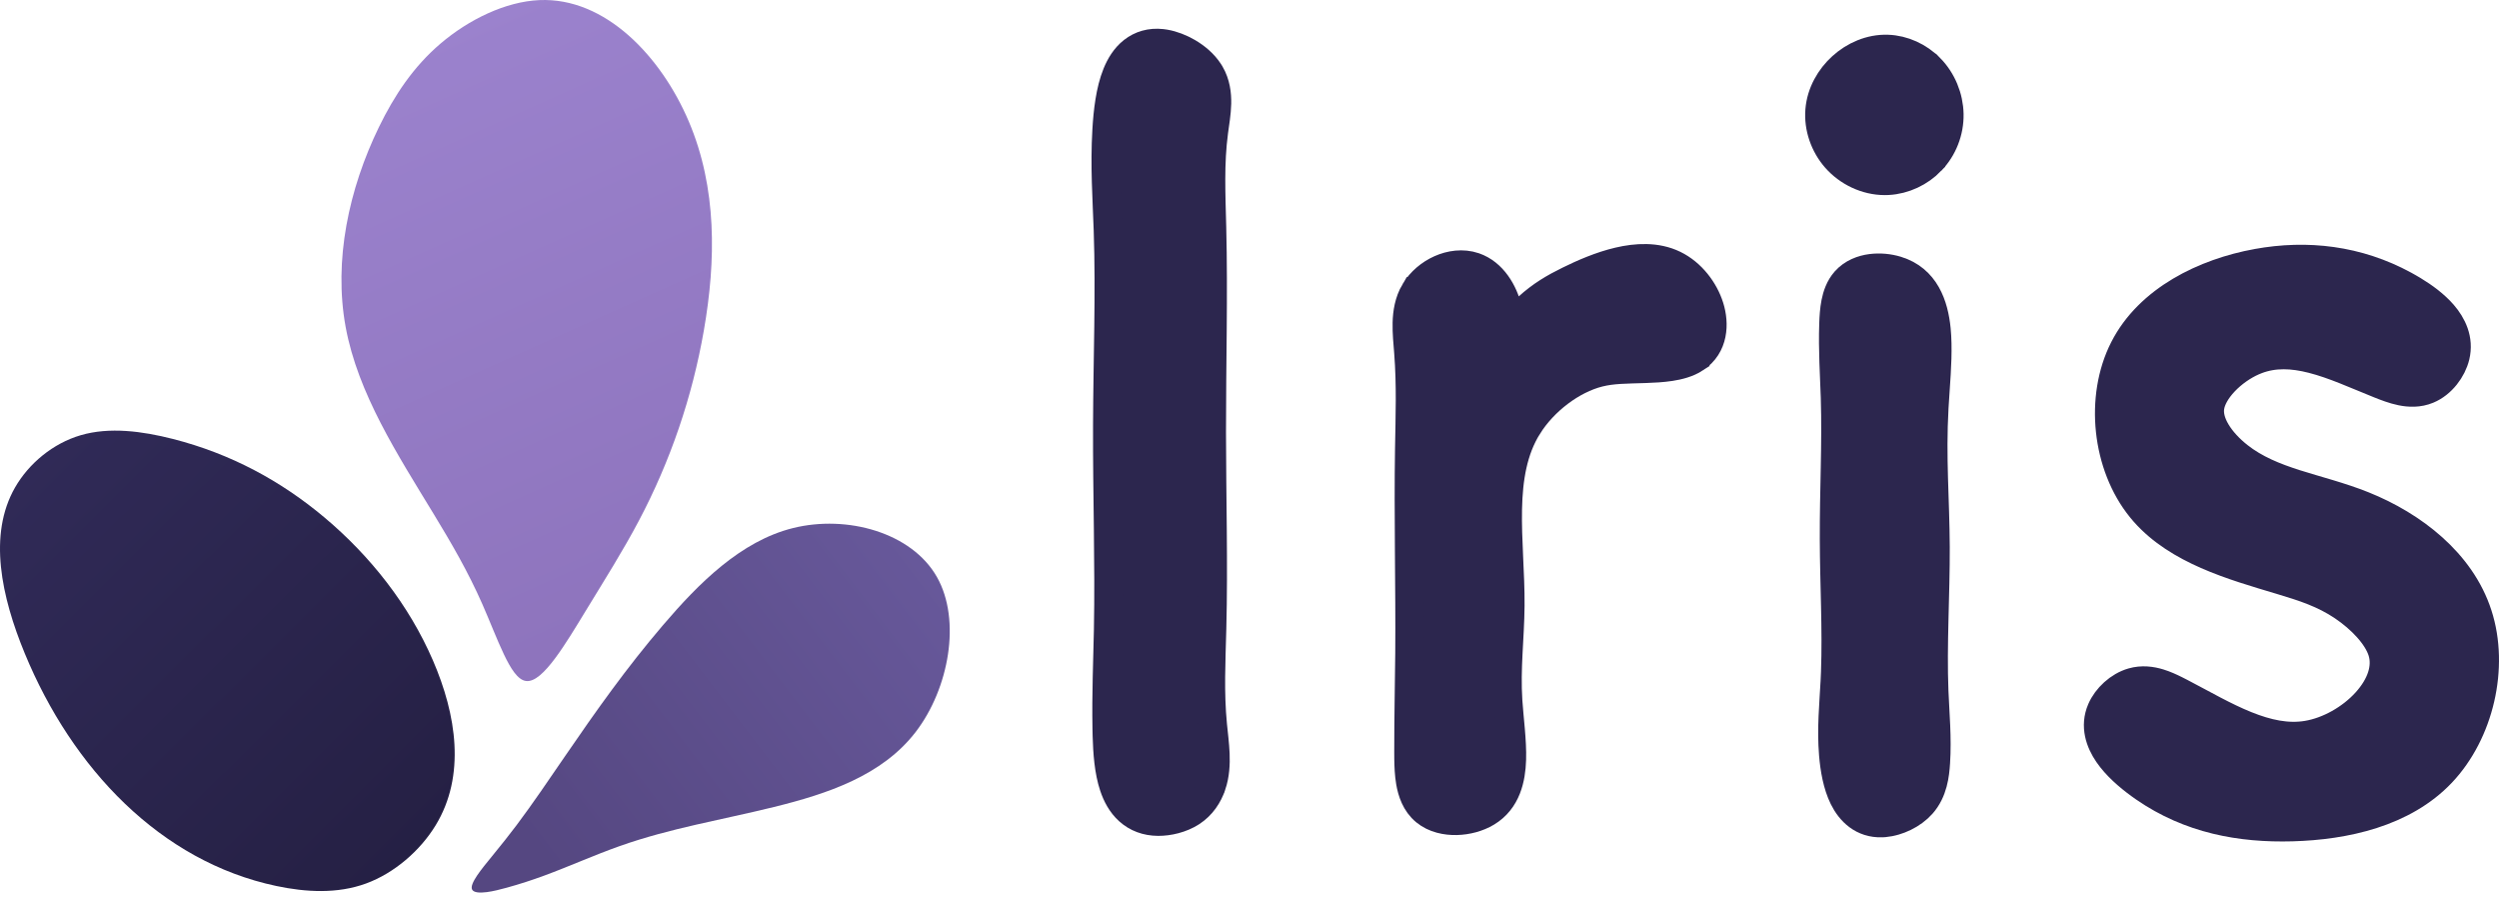
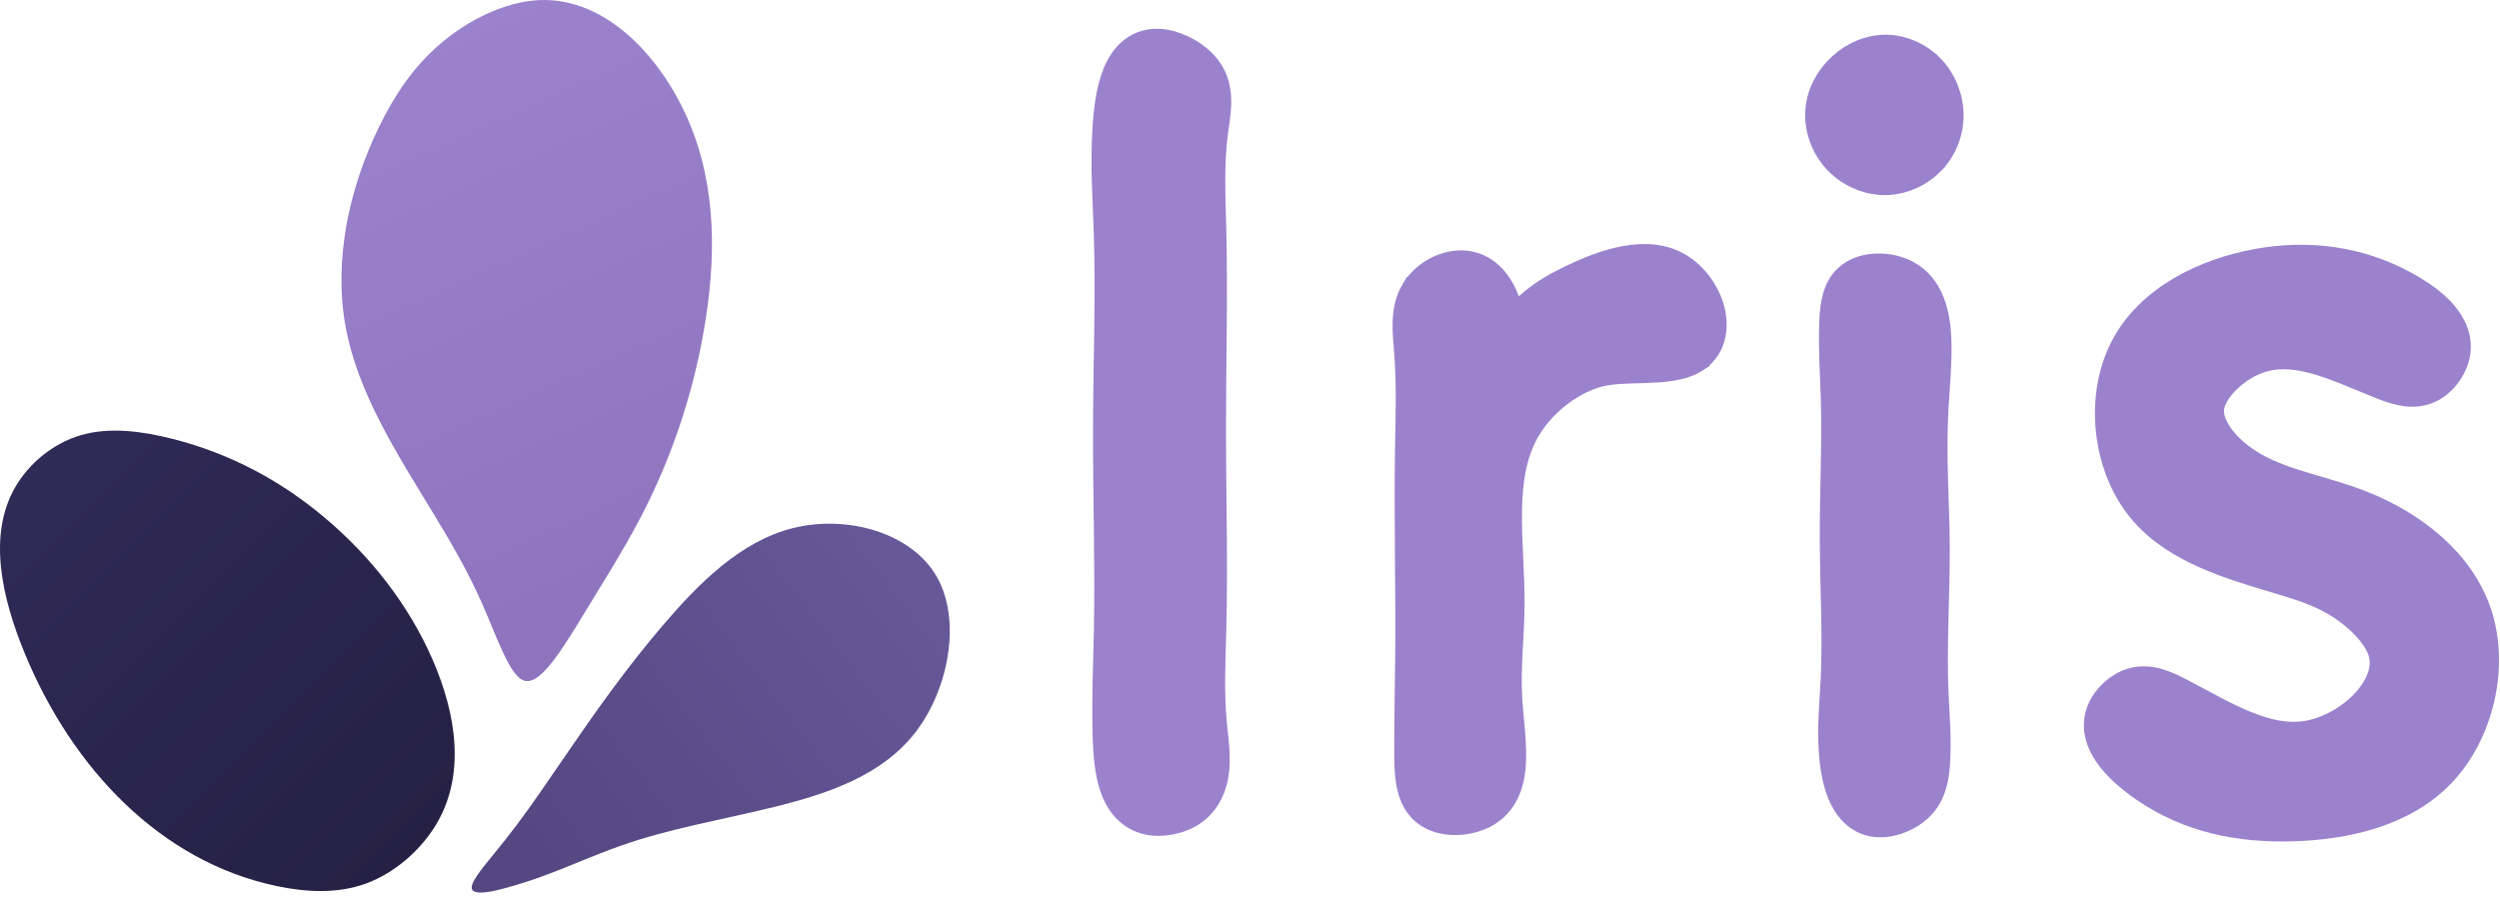
<svg xmlns="http://www.w3.org/2000/svg" width="261" height="94" viewBox="0 0 261 94" fill="none">
-   <path d="M118.311 5.359C119.144 4.702 120.173 4.404 121.33 4.528L121.672 4.576C122.474 4.716 123.301 5.039 124.032 5.463C124.867 5.946 125.701 6.631 126.26 7.494L126.386 7.698C126.98 8.724 127.11 9.821 127.091 10.8C127.071 11.799 126.88 12.886 126.77 13.715C126.324 17.066 126.487 20.292 126.571 23.734C126.746 30.83 126.54 38.055 126.546 45.142C126.552 51.922 126.752 58.856 126.579 65.627C126.492 69.056 126.318 72.282 126.653 75.722C126.74 76.613 126.884 77.706 126.925 78.717C126.966 79.754 126.913 80.886 126.542 81.981L126.541 81.982C126.185 83.031 125.526 84.078 124.419 84.794L124.418 84.795C123.376 85.467 122.044 85.773 120.954 85.766C119.744 85.757 118.711 85.363 117.899 84.633C117.12 83.932 116.64 83.007 116.331 82.081C115.801 80.493 115.665 78.555 115.616 76.811L115.6 76.076C115.533 72.383 115.686 69.024 115.749 65.733C115.883 58.737 115.634 51.682 115.659 44.397C115.683 37.45 115.956 30.699 115.728 24.033C115.615 20.753 115.369 17.326 115.588 13.593C115.701 11.671 115.945 9.455 116.646 7.728C117.002 6.853 117.52 5.983 118.311 5.359Z" fill="#2C264E" stroke="#2C264E" stroke-width="3" />
-   <path d="M169.054 27.314C170.901 26.88 173.005 26.747 174.848 27.644C176.666 28.529 177.994 30.303 178.545 32.067C179.082 33.786 179.013 36.114 177.049 37.402V37.403C176.263 37.918 175.299 38.154 174.452 38.284C173.58 38.418 172.656 38.461 171.86 38.488C169.815 38.557 168.421 38.538 166.993 38.895C164.185 39.599 161.223 41.83 159.55 44.52H159.549C158.013 46.99 157.53 49.915 157.463 53.166C157.43 54.788 157.5 56.448 157.578 58.147C157.656 59.828 157.741 61.556 157.728 63.234C157.714 64.935 157.596 66.601 157.517 68.204C157.436 69.829 157.389 71.447 157.499 73.182C157.612 74.959 157.95 77.359 157.889 79.297C157.826 81.274 157.352 83.544 155.273 84.802C154.352 85.359 153.204 85.654 152.119 85.679C151.055 85.703 149.814 85.469 148.868 84.69C147.866 83.865 147.477 82.659 147.301 81.631C147.167 80.847 147.131 80.001 147.121 79.217L147.117 78.458C147.113 74.763 147.196 71.465 147.222 68.173C147.275 61.328 147.084 53.789 147.199 46.818C147.255 43.422 147.378 40.236 147.107 36.764C147.037 35.859 146.92 34.751 146.946 33.715C146.973 32.66 147.147 31.488 147.776 30.429H147.777C148.394 29.392 149.372 28.587 150.428 28.117C151.476 27.651 152.763 27.447 153.977 27.861C155.907 28.52 157.028 30.497 157.456 32.255C157.596 32.831 157.671 33.426 157.719 33.962C158.209 33.451 158.793 32.839 159.282 32.374L159.568 32.108C160.99 30.815 162.306 30.053 163.86 29.287C165.337 28.559 167.179 27.754 169.054 27.314Z" fill="#2C264E" stroke="#2C264E" stroke-width="3" />
-   <path d="M195.419 28.016C196.334 27.895 197.287 27.996 198.097 28.243C201.071 29.15 201.986 31.871 202.235 34.406C202.422 36.303 202.28 38.517 202.138 40.566L202.009 42.543C201.712 47.863 202.112 52.065 202.136 57.101C202.147 59.562 202.063 62.141 202.002 64.674C201.941 67.222 201.903 69.738 201.999 72.144C202.093 74.487 202.34 77.01 202.169 79.625V79.626C202.088 80.856 201.906 82.611 200.709 83.959C199.732 85.06 198.181 85.773 196.828 85.898L196.561 85.916C194.523 85.988 193.255 84.702 192.56 83.296C191.89 81.942 191.608 80.252 191.483 78.779C191.254 76.058 191.528 73.447 191.646 71.101L191.686 70.189C191.852 65.631 191.579 61.092 191.562 56.308C191.543 51.177 191.817 46.419 191.665 41.504C191.592 39.131 191.406 36.58 191.504 33.804C191.528 33.129 191.57 32.342 191.718 31.599C191.863 30.869 192.139 30.021 192.742 29.338C193.486 28.495 194.516 28.134 195.419 28.016Z" fill="#2C264E" stroke="#2C264E" stroke-width="3" />
-   <path d="M197.14 5.127C198.79 5.182 200.404 5.928 201.568 7.111H201.569C202.819 8.383 203.548 10.155 203.58 11.921C203.613 13.722 202.92 15.499 201.667 16.795V16.796C200.513 17.989 198.886 18.769 197.188 18.86L196.847 18.869C194.904 18.867 193.01 17.952 191.747 16.513C190.553 15.151 189.907 13.302 190.055 11.51C190.202 9.713 191.133 8.101 192.39 6.965C193.646 5.829 195.341 5.068 197.14 5.127Z" fill="#2C264E" stroke="#2C264E" stroke-width="3" />
-   <path d="M235.736 27.475C240.971 26.521 246.247 27.141 251.101 29.777L251.569 30.039L252.044 30.318C253.156 30.993 254.287 31.822 255.133 32.796C256.105 33.916 256.86 35.432 256.436 37.193C256.101 38.579 255.014 40.056 253.56 40.657C252.601 41.054 251.632 41.008 250.807 40.84C249.993 40.674 249.185 40.36 248.5 40.086C246.004 39.087 243.768 38.046 241.5 37.468C239.432 36.94 237.528 36.856 235.688 37.555L235.32 37.705C234.246 38.176 233.157 38.938 232.309 39.835C231.447 40.745 230.936 41.683 230.812 42.485C230.691 43.262 230.902 44.132 231.454 45.062C232.006 45.993 232.849 46.89 233.806 47.643C235.526 48.996 237.522 49.809 239.758 50.522C241.911 51.207 244.474 51.844 246.834 52.794C251.997 54.871 257.012 58.71 258.781 64.175C260.557 69.657 258.949 76.507 254.993 80.679C251.029 84.86 244.9 86.181 239.404 86.335C234.005 86.486 228.718 85.524 223.957 82.237L223.498 81.912C222.301 81.041 221.036 79.945 220.187 78.708C219.337 77.47 218.738 75.822 219.479 74.101H219.479C220.03 72.824 221.297 71.636 222.718 71.228C223.725 70.939 224.688 71.073 225.51 71.325C226.114 71.51 226.703 71.78 227.239 72.048L227.757 72.312C230.125 73.544 232.307 74.823 234.576 75.737C236.808 76.637 238.912 77.087 240.981 76.739C243.2 76.367 245.533 75.054 247.12 73.311C248.719 71.555 249.339 69.642 248.812 67.986C248.298 66.376 246.621 64.603 244.708 63.313C242.684 61.95 240.639 61.294 238.196 60.56C235.771 59.832 233.011 59.041 230.465 57.923C228.071 56.871 225.751 55.485 223.975 53.475L223.627 53.063C219.995 48.59 219.245 41.488 221.837 36.4C224.449 31.273 230.268 28.471 235.735 27.475H235.736Z" fill="#2C264E" stroke="#2C264E" stroke-width="3" />
+   <path d="M118.311 5.359C119.144 4.702 120.173 4.404 121.33 4.528L121.672 4.576C122.474 4.716 123.301 5.039 124.032 5.463C124.867 5.946 125.701 6.631 126.26 7.494L126.386 7.698C126.98 8.724 127.11 9.821 127.091 10.8C127.071 11.799 126.88 12.886 126.77 13.715C126.324 17.066 126.487 20.292 126.571 23.734C126.746 30.83 126.54 38.055 126.546 45.142C126.552 51.922 126.752 58.856 126.579 65.627C126.492 69.056 126.318 72.282 126.653 75.722C126.74 76.613 126.884 77.706 126.925 78.717C126.966 79.754 126.913 80.886 126.542 81.981L126.541 81.982C126.185 83.031 125.526 84.078 124.419 84.794L124.418 84.795C123.376 85.467 122.044 85.773 120.954 85.766C119.744 85.757 118.711 85.363 117.899 84.633C117.12 83.932 116.64 83.007 116.331 82.081C115.801 80.493 115.665 78.555 115.616 76.811L115.6 76.076C115.533 72.383 115.686 69.024 115.749 65.733C115.883 58.737 115.634 51.682 115.659 44.397C115.683 37.45 115.956 30.699 115.728 24.033C115.615 20.753 115.369 17.326 115.588 13.593C115.701 11.671 115.945 9.455 116.646 7.728C117.002 6.853 117.52 5.983 118.311 5.359Z" fill="#9B82CD" stroke="#9B82CD" stroke-width="3" />
+   <path d="M169.054 27.314C170.901 26.88 173.005 26.747 174.848 27.644C176.666 28.529 177.994 30.303 178.545 32.067C179.082 33.786 179.013 36.114 177.049 37.402V37.403C176.263 37.918 175.299 38.154 174.452 38.284C173.58 38.418 172.656 38.461 171.86 38.488C169.815 38.557 168.421 38.538 166.993 38.895C164.185 39.599 161.223 41.83 159.55 44.52H159.549C158.013 46.99 157.53 49.915 157.463 53.166C157.43 54.788 157.5 56.448 157.578 58.147C157.656 59.828 157.741 61.556 157.728 63.234C157.714 64.935 157.596 66.601 157.517 68.204C157.436 69.829 157.389 71.447 157.499 73.182C157.612 74.959 157.95 77.359 157.889 79.297C157.826 81.274 157.352 83.544 155.273 84.802C154.352 85.359 153.204 85.654 152.119 85.679C151.055 85.703 149.814 85.469 148.868 84.69C147.866 83.865 147.477 82.659 147.301 81.631C147.167 80.847 147.131 80.001 147.121 79.217L147.117 78.458C147.113 74.763 147.196 71.465 147.222 68.173C147.275 61.328 147.084 53.789 147.199 46.818C147.255 43.422 147.378 40.236 147.107 36.764C147.037 35.859 146.92 34.751 146.946 33.715C146.973 32.66 147.147 31.488 147.776 30.429H147.777C148.394 29.392 149.372 28.587 150.428 28.117C151.476 27.651 152.763 27.447 153.977 27.861C155.907 28.52 157.028 30.497 157.456 32.255C157.596 32.831 157.671 33.426 157.719 33.962C158.209 33.451 158.793 32.839 159.282 32.374L159.568 32.108C160.99 30.815 162.306 30.053 163.86 29.287C165.337 28.559 167.179 27.754 169.054 27.314Z" fill="#9B82CD" stroke="#9B82CD" stroke-width="3" />
+   <path d="M195.419 28.016C196.334 27.895 197.287 27.996 198.097 28.243C201.071 29.15 201.986 31.871 202.235 34.406C202.422 36.303 202.28 38.517 202.138 40.566L202.009 42.543C201.712 47.863 202.112 52.065 202.136 57.101C202.147 59.562 202.063 62.141 202.002 64.674C201.941 67.222 201.903 69.738 201.999 72.144C202.093 74.487 202.34 77.01 202.169 79.625V79.626C202.088 80.856 201.906 82.611 200.709 83.959C199.732 85.06 198.181 85.773 196.828 85.898L196.561 85.916C194.523 85.988 193.255 84.702 192.56 83.296C191.89 81.942 191.608 80.252 191.483 78.779C191.254 76.058 191.528 73.447 191.646 71.101L191.686 70.189C191.852 65.631 191.579 61.092 191.562 56.308C191.543 51.177 191.817 46.419 191.665 41.504C191.592 39.131 191.406 36.58 191.504 33.804C191.528 33.129 191.57 32.342 191.718 31.599C191.863 30.869 192.139 30.021 192.742 29.338C193.486 28.495 194.516 28.134 195.419 28.016Z" fill="#9B82CD" stroke="#9B82CD" stroke-width="3" />
+   <path d="M197.14 5.127C198.79 5.182 200.404 5.928 201.568 7.111H201.569C202.819 8.383 203.548 10.155 203.58 11.921C203.613 13.722 202.92 15.499 201.667 16.795V16.796C200.513 17.989 198.886 18.769 197.188 18.86L196.847 18.869C194.904 18.867 193.01 17.952 191.747 16.513C190.553 15.151 189.907 13.302 190.055 11.51C190.202 9.713 191.133 8.101 192.39 6.965C193.646 5.829 195.341 5.068 197.14 5.127Z" fill="#9B82CD" stroke="#9B82CD" stroke-width="3" />
+   <path d="M235.736 27.475C240.971 26.521 246.247 27.141 251.101 29.777L251.569 30.039L252.044 30.318C253.156 30.993 254.287 31.822 255.133 32.796C256.105 33.916 256.86 35.432 256.436 37.193C256.101 38.579 255.014 40.056 253.56 40.657C252.601 41.054 251.632 41.008 250.807 40.84C249.993 40.674 249.185 40.36 248.5 40.086C246.004 39.087 243.768 38.046 241.5 37.468C239.432 36.94 237.528 36.856 235.688 37.555L235.32 37.705C234.246 38.176 233.157 38.938 232.309 39.835C231.447 40.745 230.936 41.683 230.812 42.485C230.691 43.262 230.902 44.132 231.454 45.062C232.006 45.993 232.849 46.89 233.806 47.643C235.526 48.996 237.522 49.809 239.758 50.522C241.911 51.207 244.474 51.844 246.834 52.794C251.997 54.871 257.012 58.71 258.781 64.175C260.557 69.657 258.949 76.507 254.993 80.679C251.029 84.86 244.9 86.181 239.404 86.335C234.005 86.486 228.718 85.524 223.957 82.237L223.498 81.912C222.301 81.041 221.036 79.945 220.187 78.708C219.337 77.47 218.738 75.822 219.479 74.101H219.479C220.03 72.824 221.297 71.636 222.718 71.228C223.725 70.939 224.688 71.073 225.51 71.325C226.114 71.51 226.703 71.78 227.239 72.048L227.757 72.312C230.125 73.544 232.307 74.823 234.576 75.737C236.808 76.637 238.912 77.087 240.981 76.739C243.2 76.367 245.533 75.054 247.12 73.311C248.719 71.555 249.339 69.642 248.812 67.986C248.298 66.376 246.621 64.603 244.708 63.313C242.684 61.95 240.639 61.294 238.196 60.56C235.771 59.832 233.011 59.041 230.465 57.923C228.071 56.871 225.751 55.485 223.975 53.475L223.627 53.063C219.995 48.59 219.245 41.488 221.837 36.4C224.449 31.273 230.268 28.471 235.735 27.475H235.736Z" fill="#9B82CD" stroke="#9B82CD" stroke-width="3" />
  <path d="M54.914 71.094C55.836 71.236 56.906 70.165 57.992 68.707C59.05 67.286 60.123 65.496 61.169 63.781C63.169 60.502 65.07 57.496 66.717 54.38C70.016 48.14 72.299 41.46 73.516 34.476C74.781 27.218 74.894 19.631 71.942 12.688C69.051 5.889 63.221 -0.292 56.336 0.011C52.783 0.167 48.95 2.049 46.027 4.535C43.166 6.968 41.178 9.98 39.584 13.252C36.433 19.717 34.824 27.196 36.101 34.139C37.377 41.078 41.538 47.481 45.281 53.639C47.121 56.666 48.861 59.635 50.379 63.078C51.163 64.855 51.887 66.759 52.627 68.31C53.338 69.799 54.063 70.963 54.914 71.094Z" fill="url(#paint0_linear_135_102)" />
  <path d="M28.859 92.497C31.951 93.15 35.234 93.337 38.235 92.236C41.199 91.148 43.89 88.804 45.501 86.159C48.66 80.972 47.672 74.624 45.215 68.945C42.709 63.149 38.674 58.049 33.915 54.047C29.343 50.202 24.103 47.37 18.062 45.828C14.864 45.011 11.441 44.556 8.438 45.434C5.524 46.286 3.006 48.393 1.572 50.89C-1.264 55.83 0.145 62.299 2.585 68.213C7.54 80.217 16.748 89.937 28.859 92.497Z" fill="url(#paint1_linear_135_102)" />
  <path d="M49.307 92.866C49.466 93.19 50.089 93.236 50.843 93.138C51.486 93.055 52.224 92.869 52.928 92.675C54.309 92.294 55.558 91.886 56.814 91.424C59.429 90.463 62.075 89.268 64.727 88.33C70.025 86.456 75.352 85.603 80.84 84.249C86.406 82.875 92.138 80.985 95.649 76.4C99.106 71.883 100.41 64.752 97.858 60.246C95.219 55.586 88.459 53.732 82.832 55.128C77.362 56.485 72.963 60.913 69.229 65.285C65.416 69.749 62.298 74.155 58.981 78.993C57.324 81.41 55.616 83.935 53.957 86.142C53.155 87.208 52.364 88.2 51.374 89.409C50.309 90.712 49.013 92.266 49.307 92.866Z" fill="url(#paint2_linear_135_102)" />
  <defs>
    <linearGradient id="paint0_linear_135_102" x1="41.248" y1="5.06" x2="69.43" y2="67.787" gradientUnits="userSpaceOnUse">
      <stop stop-color="#9B82CD" />
      <stop offset="1" stop-color="#8D73BC" />
    </linearGradient>
    <linearGradient id="paint1_linear_135_102" x1="4.157" y1="47.605" x2="44.339" y2="87.969" gradientUnits="userSpaceOnUse">
      <stop stop-color="#302A57" />
      <stop offset="1" stop-color="#252044" />
    </linearGradient>
    <linearGradient id="paint2_linear_135_102" x1="55.43" y1="88.151" x2="95.43" y2="57.605" gradientUnits="userSpaceOnUse">
      <stop stop-color="#554781" />
      <stop offset="1" stop-color="#67589A" />
    </linearGradient>
  </defs>
</svg>
